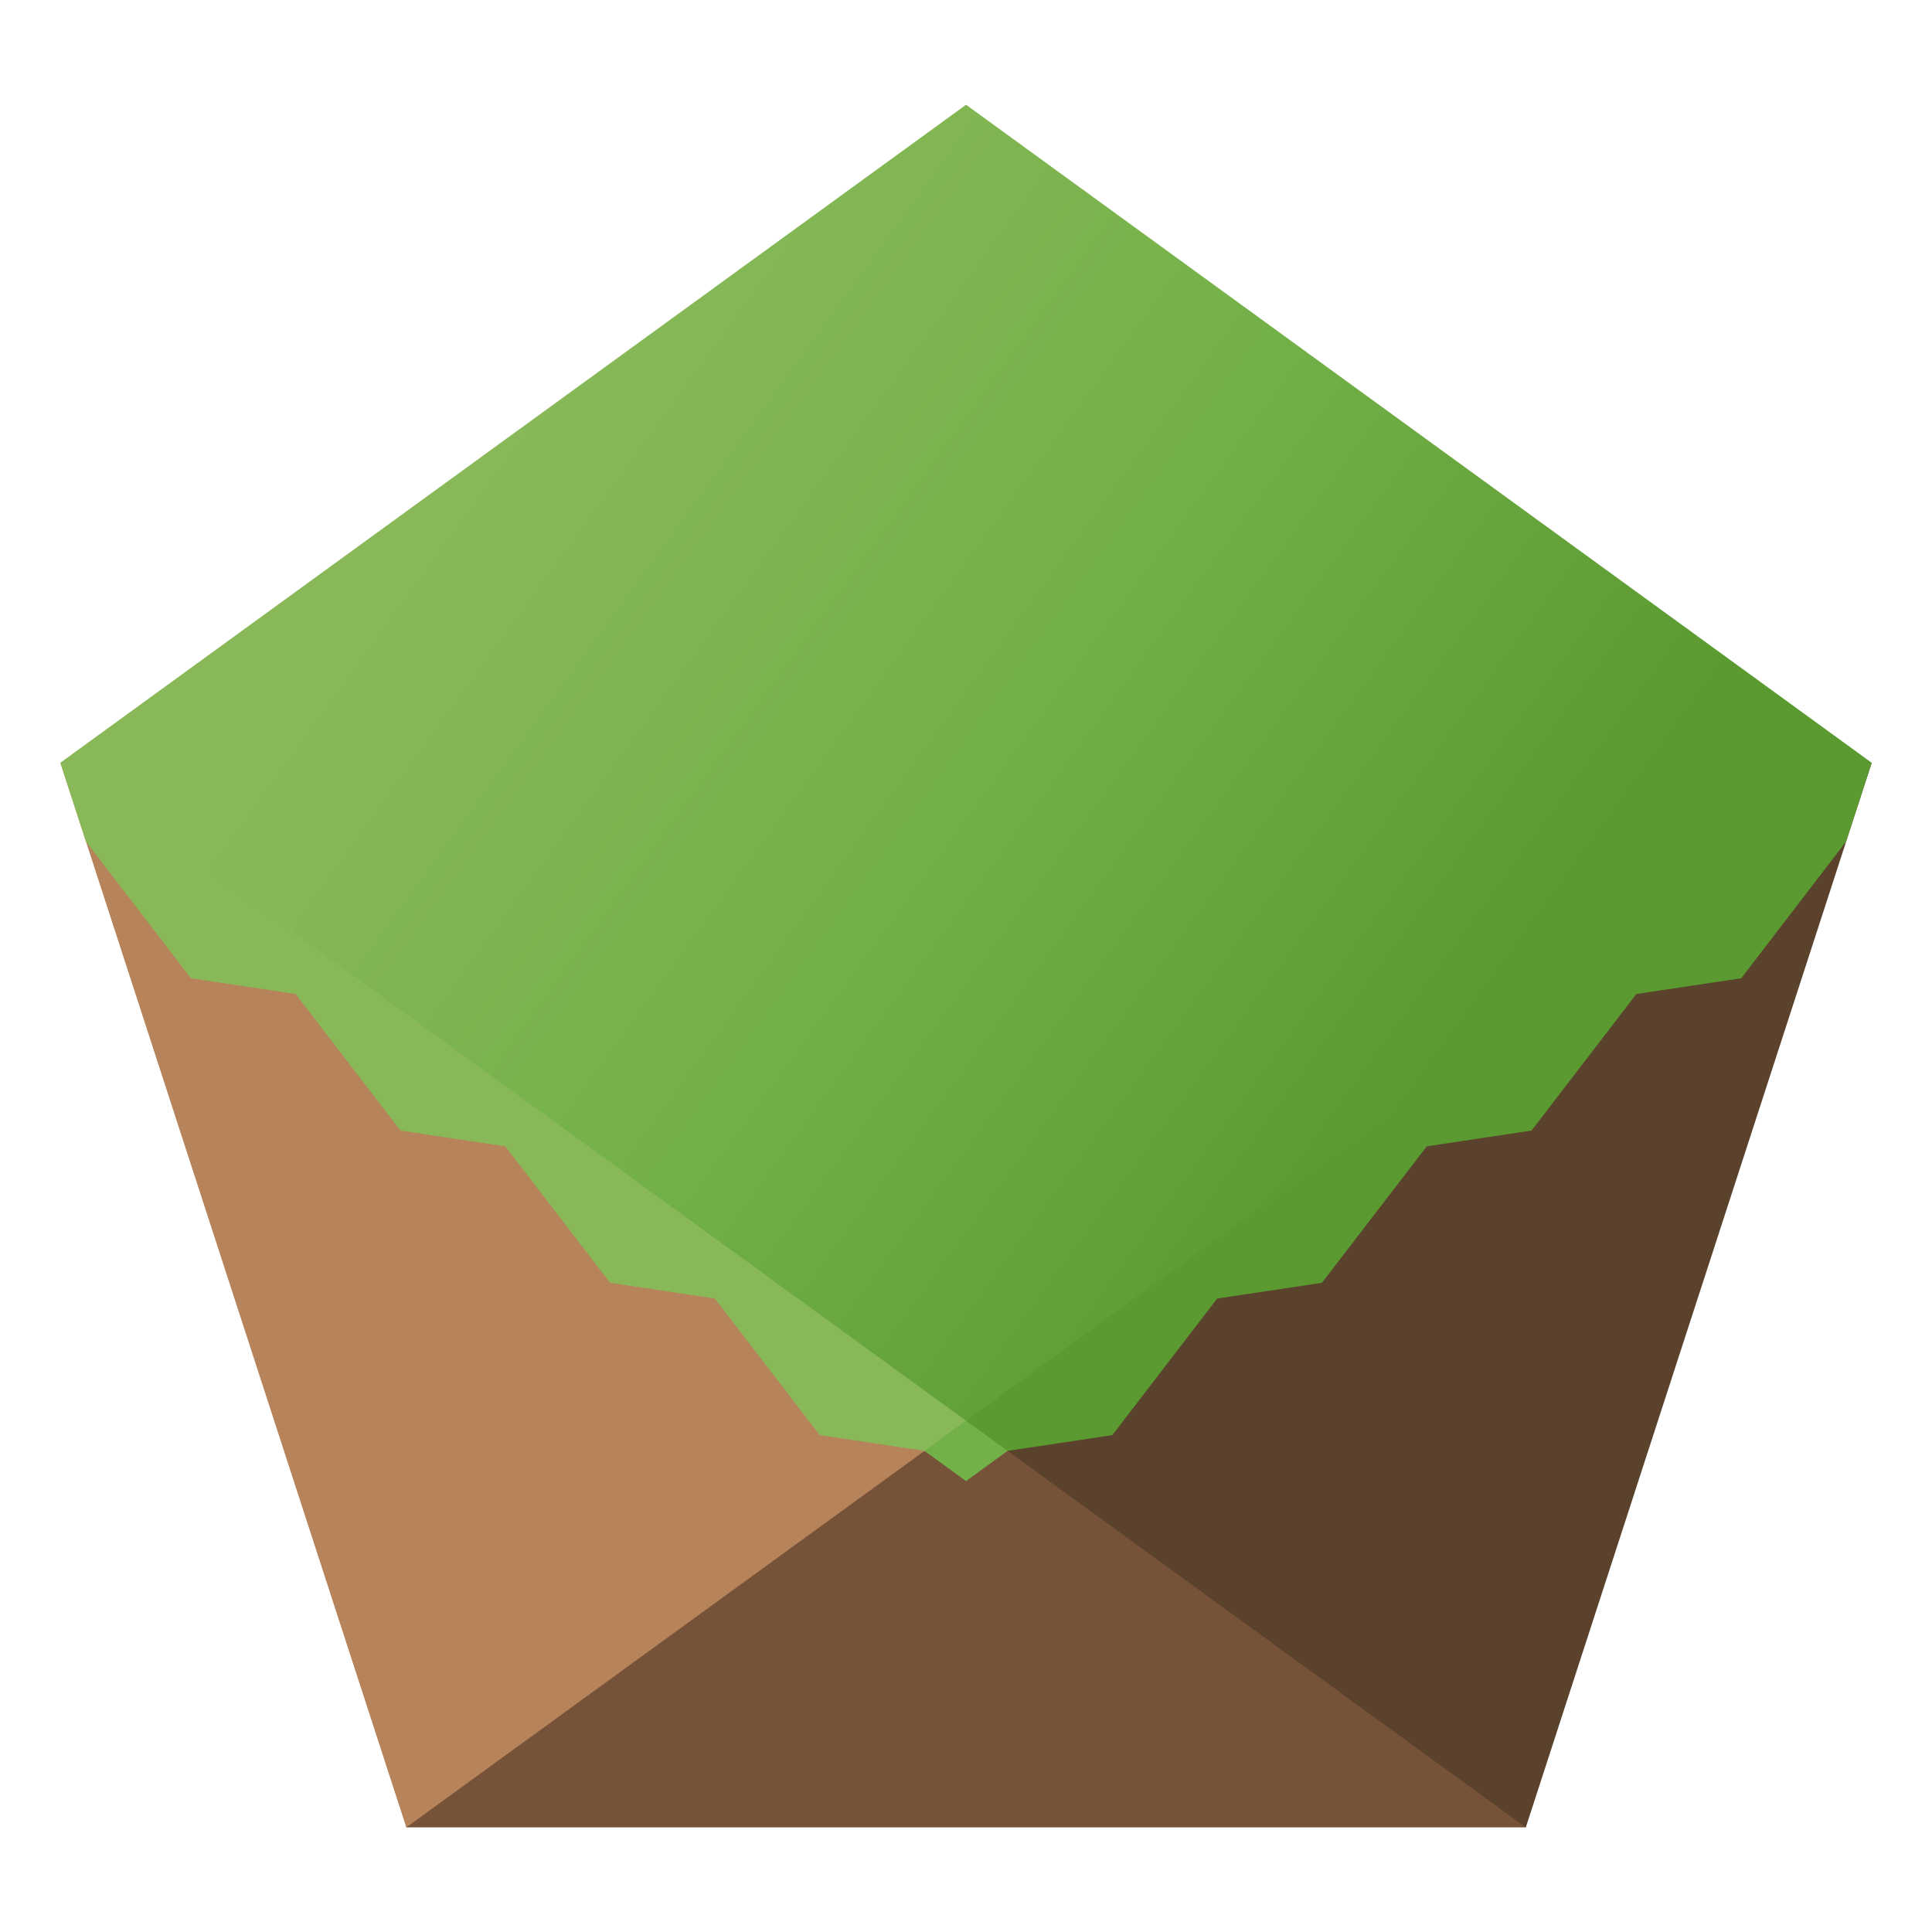
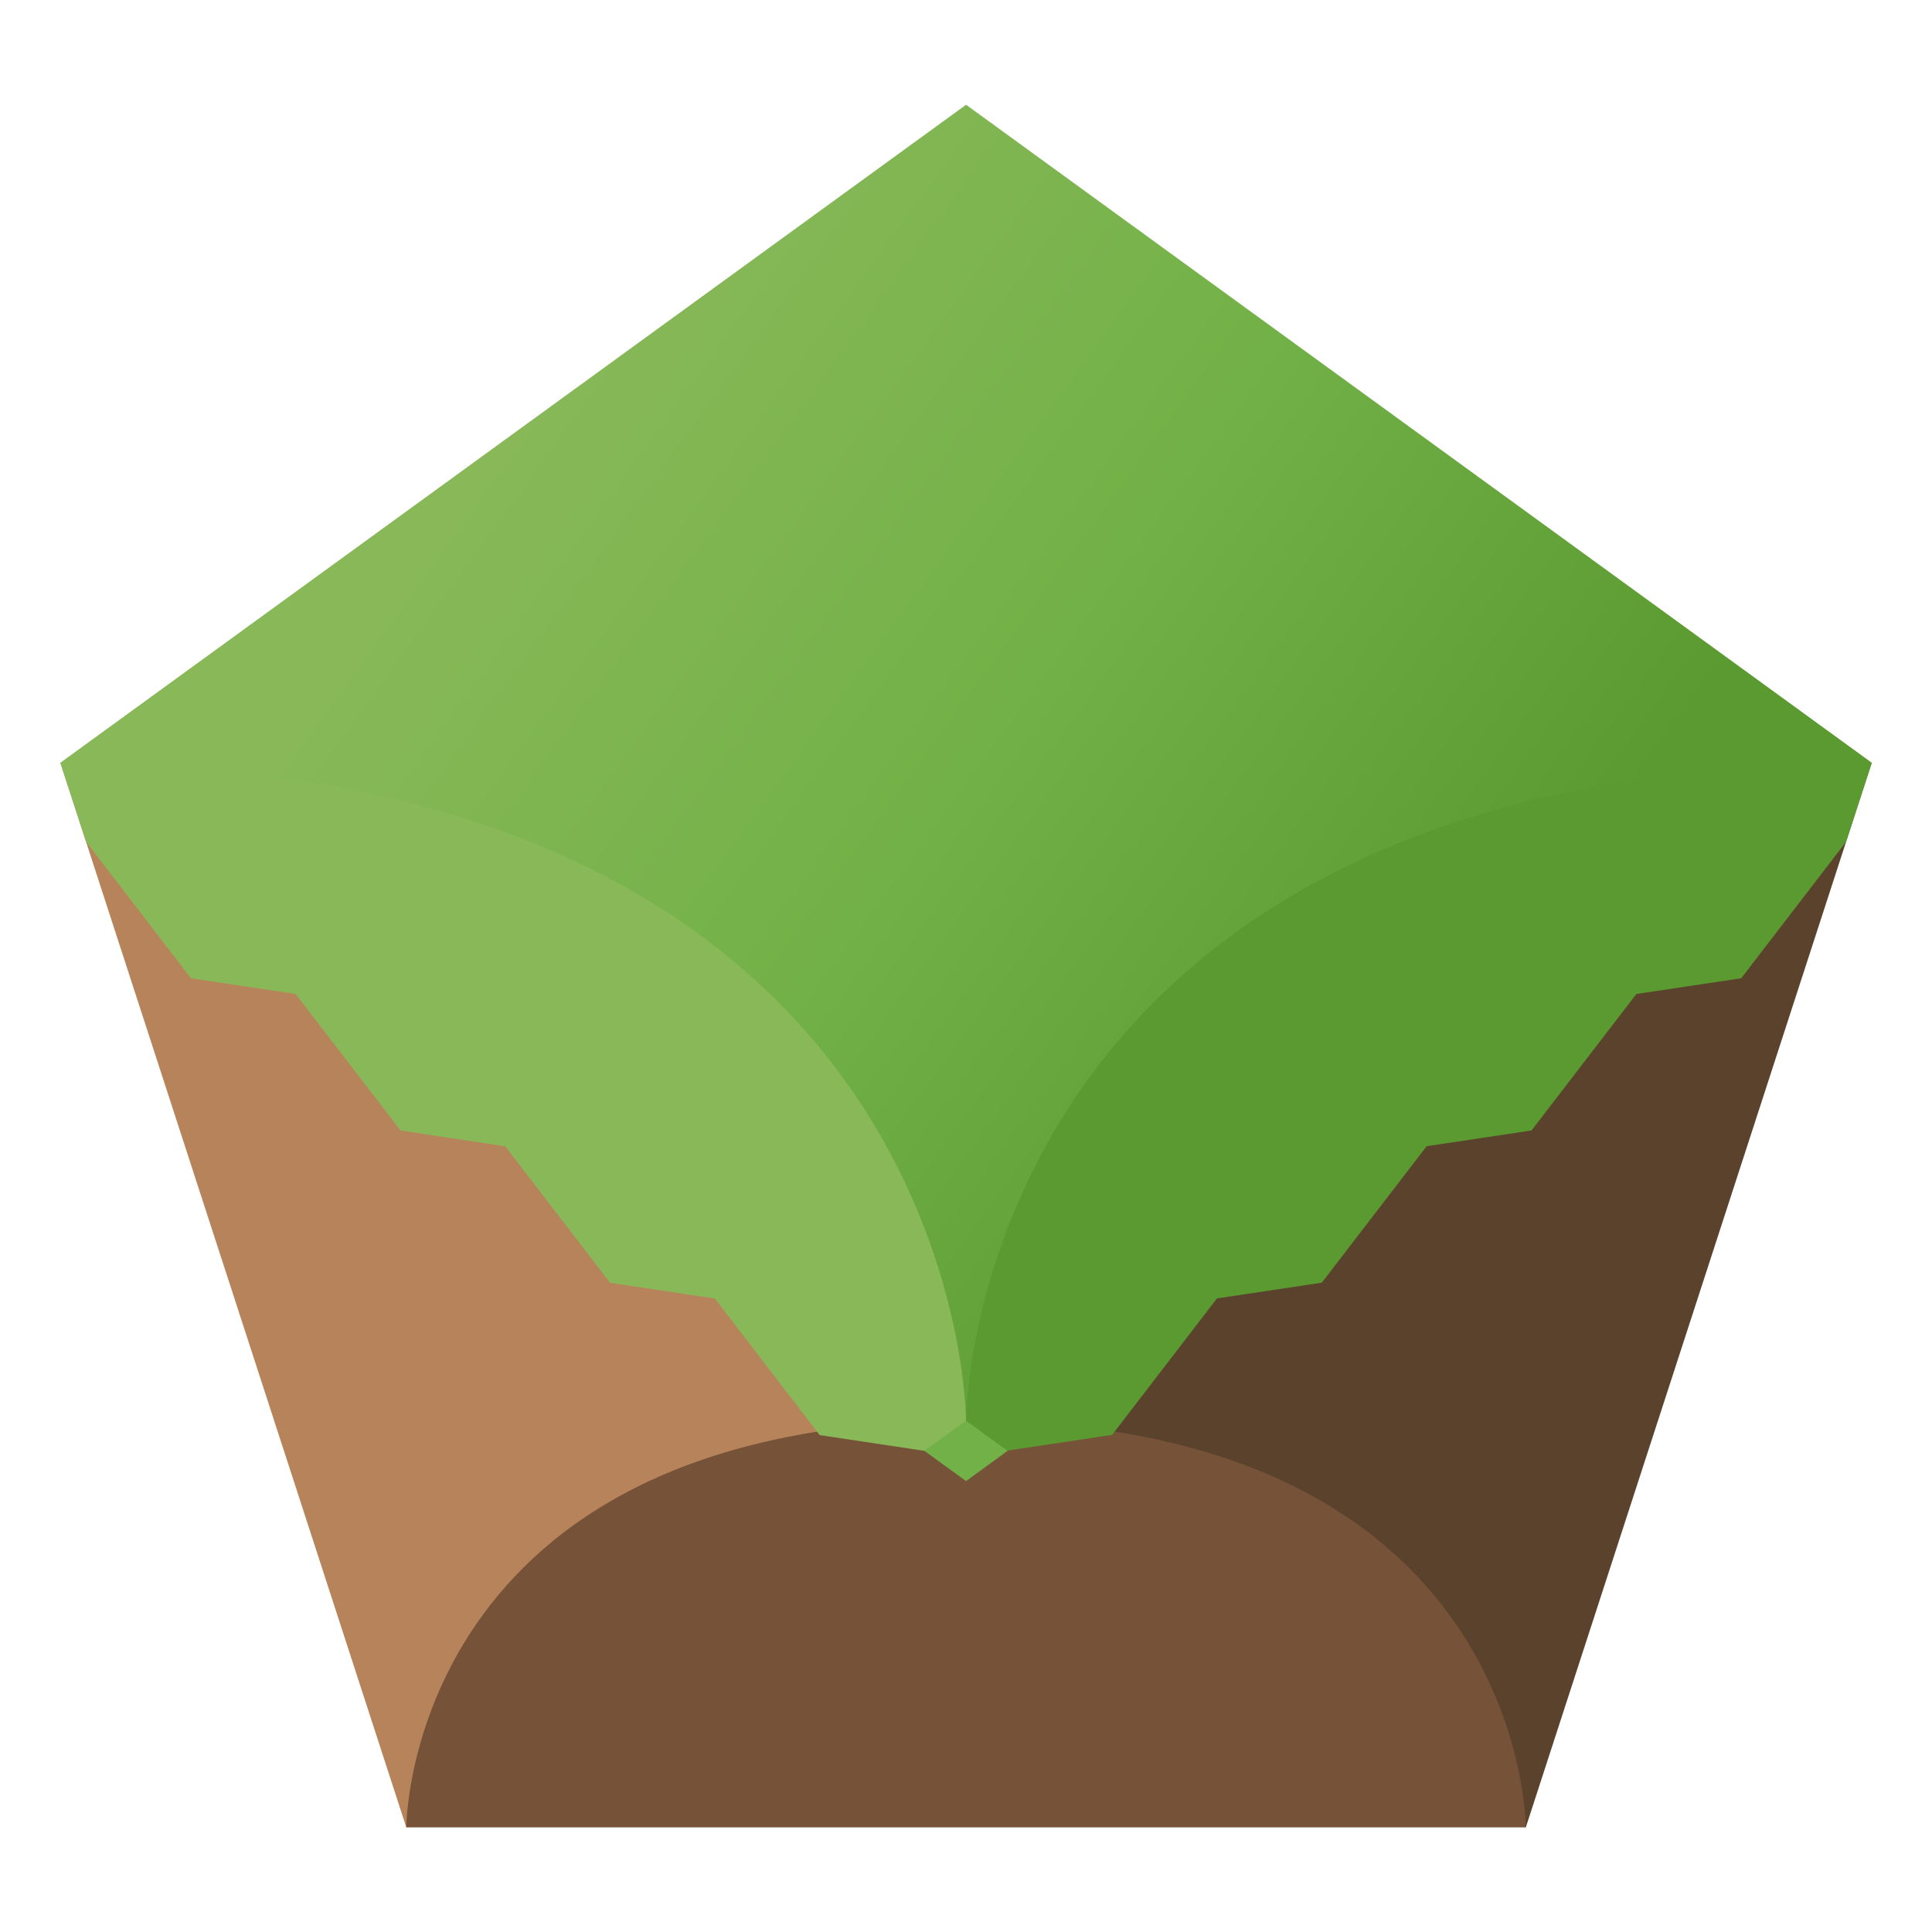
- <svg xmlns="http://www.w3.org/2000/svg" xmlns:xlink="http://www.w3.org/1999/xlink" id="svg5" version="1.1" viewBox="0 0 16.933 16.933" height="64" width="64">
-   <defs id="defs2">
-     <linearGradient id="linearGradient206240">
-       <stop style="stop-color:#88b858;stop-opacity:1" offset="0" id="stop206236" />
-       <stop style="stop-color:#72b147;stop-opacity:1" offset="0.5" id="stop134589" />
-       <stop style="stop-color:#5a9a30;stop-opacity:1" offset="1" id="stop206238" />
+ <svg xmlns="http://www.w3.org/2000/svg" width="64" height="64" version="1.1" viewBox="0 0 16.933 16.933" id="svg29">
+   <defs id="defs9">
+     <linearGradient id="linearGradient84726" x1="4.498" x2="12.435" y1="3.801" y2="9.568" gradientUnits="userSpaceOnUse">
+       <stop stop-color="#88b858" offset="0" id="stop2" />
+       <stop stop-color="#72b147" offset=".5" id="stop4" />
+       <stop stop-color="#5a9a30" offset="1" id="stop6" />
    </linearGradient>
-     <linearGradient xlink:href="#linearGradient206240" id="linearGradient84726" x1="4.498" y1="3.801" x2="12.435" y2="9.568" gradientUnits="userSpaceOnUse" />
  </defs>
-   <g id="layer1">
-     <path style="fill:#765338;fill-opacity:1;stroke:none;stroke-width:0.265px;stroke-linecap:butt;stroke-linejoin:miter;stroke-opacity:1" d="m 3.561,16.016 c 0,0 0,-3.564 4.906,-3.564 4.907,0 4.906,3.564 4.906,3.564 z" id="path90018" />
-     <path style="fill:#b7835a;stroke:none;stroke-width:0.265px;stroke-linecap:butt;stroke-linejoin:miter;stroke-opacity:1;fill-opacity:1" d="M 8.467,12.452 3.561,16.016 0.529,6.685 Z" id="path62382" />
-     <path style="fill:#5b422d;stroke:none;stroke-width:0.265px;stroke-linecap:butt;stroke-linejoin:miter;stroke-opacity:1;fill-opacity:1" d="m 8.467,12.452 7.938,-5.767 -3.032,9.331 z" id="path100033" />
-     <path style="fill:#72b147;fill-opacity:1;stroke:none;stroke-width:0.265px;stroke-linecap:butt;stroke-linejoin:miter;stroke-opacity:1" d="M 8.831,12.716 8.467,12.981 8.102,12.716 c 0,-0.265 0.364,-0.265 0.364,-0.265 0,0 0.364,0 0.364,0.265 z" id="path986606" />
-     <path style="fill:#5a9a30;fill-opacity:1;stroke:none;stroke-width:0.265px;stroke-linecap:butt;stroke-linejoin:miter;stroke-opacity:1" d="m 8.467,12.452 c 0,0 -2e-7,-5.767 7.937,-5.767 L 16.179,7.377 15.261,8.574 14.342,8.712 13.423,9.909 12.505,10.047 11.586,11.243 10.668,11.381 9.749,12.578 8.831,12.716 Z" id="path986472" />
-     <path style="fill:#88b858;fill-opacity:1;stroke:none;stroke-width:0.265px;stroke-linecap:butt;stroke-linejoin:miter;stroke-opacity:1" d="M 8.102,12.716 7.184,12.578 6.265,11.381 5.347,11.243 4.428,10.047 3.51,9.909 2.591,8.712 1.673,8.574 0.754,7.377 0.529,6.685 c 7.937,10e-8 7.937,5.767 7.937,5.767 z" id="path986404" />
-     <path style="fill:url(#linearGradient84726);stroke:none;stroke-width:0.265;stroke-linecap:butt;stroke-linejoin:miter;stroke-opacity:1;fill-opacity:1;stroke-miterlimit:4;stroke-dasharray:none" d="M 0.529,6.685 8.467,12.452 16.404,6.685 8.467,0.918 Z" id="path5260" />
-     <path style="fill:#000000;stroke:none;stroke-width:0.265px;stroke-linecap:butt;stroke-linejoin:miter;stroke-opacity:1;fill-opacity:0" d="M 0.754,7.377 0.529,6.685 8.467,12.452 16.404,6.685 16.179,7.377 8.467,12.981 Z" id="path970771" />
-   </g>
+   <path d="m 8.467,12.452 7.938,-5.767 -3.032,9.331 z" fill="#5b422d" id="path15" />
+   <path d="M 8.467,12.452 3.561,16.016 0.529,6.685 Z" fill="#b7835a" id="path13" />
+   <path d="m 3.561,16.016 c 0,0 0,-3.564 4.906,-3.564 4.907,0 4.906,3.564 4.906,3.564 z" fill="#765338" id="path11" />
+   <path d="M 8.831,12.716 8.467,12.981 8.102,12.716 c 0,-0.265 0.364,-0.265 0.364,-0.265 0,0 0.364,0 0.364,0.265 z" fill="#72b147" id="path17" />
+   <path d="m 0.529,6.685 7.938,5.767 7.938,-5.767 -7.938,-5.767 z" fill="url(#linearGradient84726)" id="path23" style="fill:url(#linearGradient84726)" />
+   <path d="m 8.467,12.452 c 0,0 -2e-7,-5.767 7.938,-5.767 l -0.225,0.693 -0.919,1.196 -0.919,0.138 -0.919,1.196 -0.919,0.138 -0.919,1.196 -0.919,0.138 -0.919,1.196 -0.919,0.138 z" fill="#5a9a30" id="path19" />
+   <path d="M 8.102,12.716 7.184,12.578 6.265,11.381 5.347,11.243 4.428,10.047 3.51,9.908 2.591,8.712 1.673,8.574 0.754,7.377 0.529,6.685 c 7.938,1e-7 7.938,5.767 7.938,5.767 z" fill="#88b858" id="path21" />
+   <path d="m0.754 7.377-0.225-0.693 7.938 5.767 7.938-5.767-0.225 0.693-7.712 5.603z" fill-opacity="0" id="path27" />
</svg>
